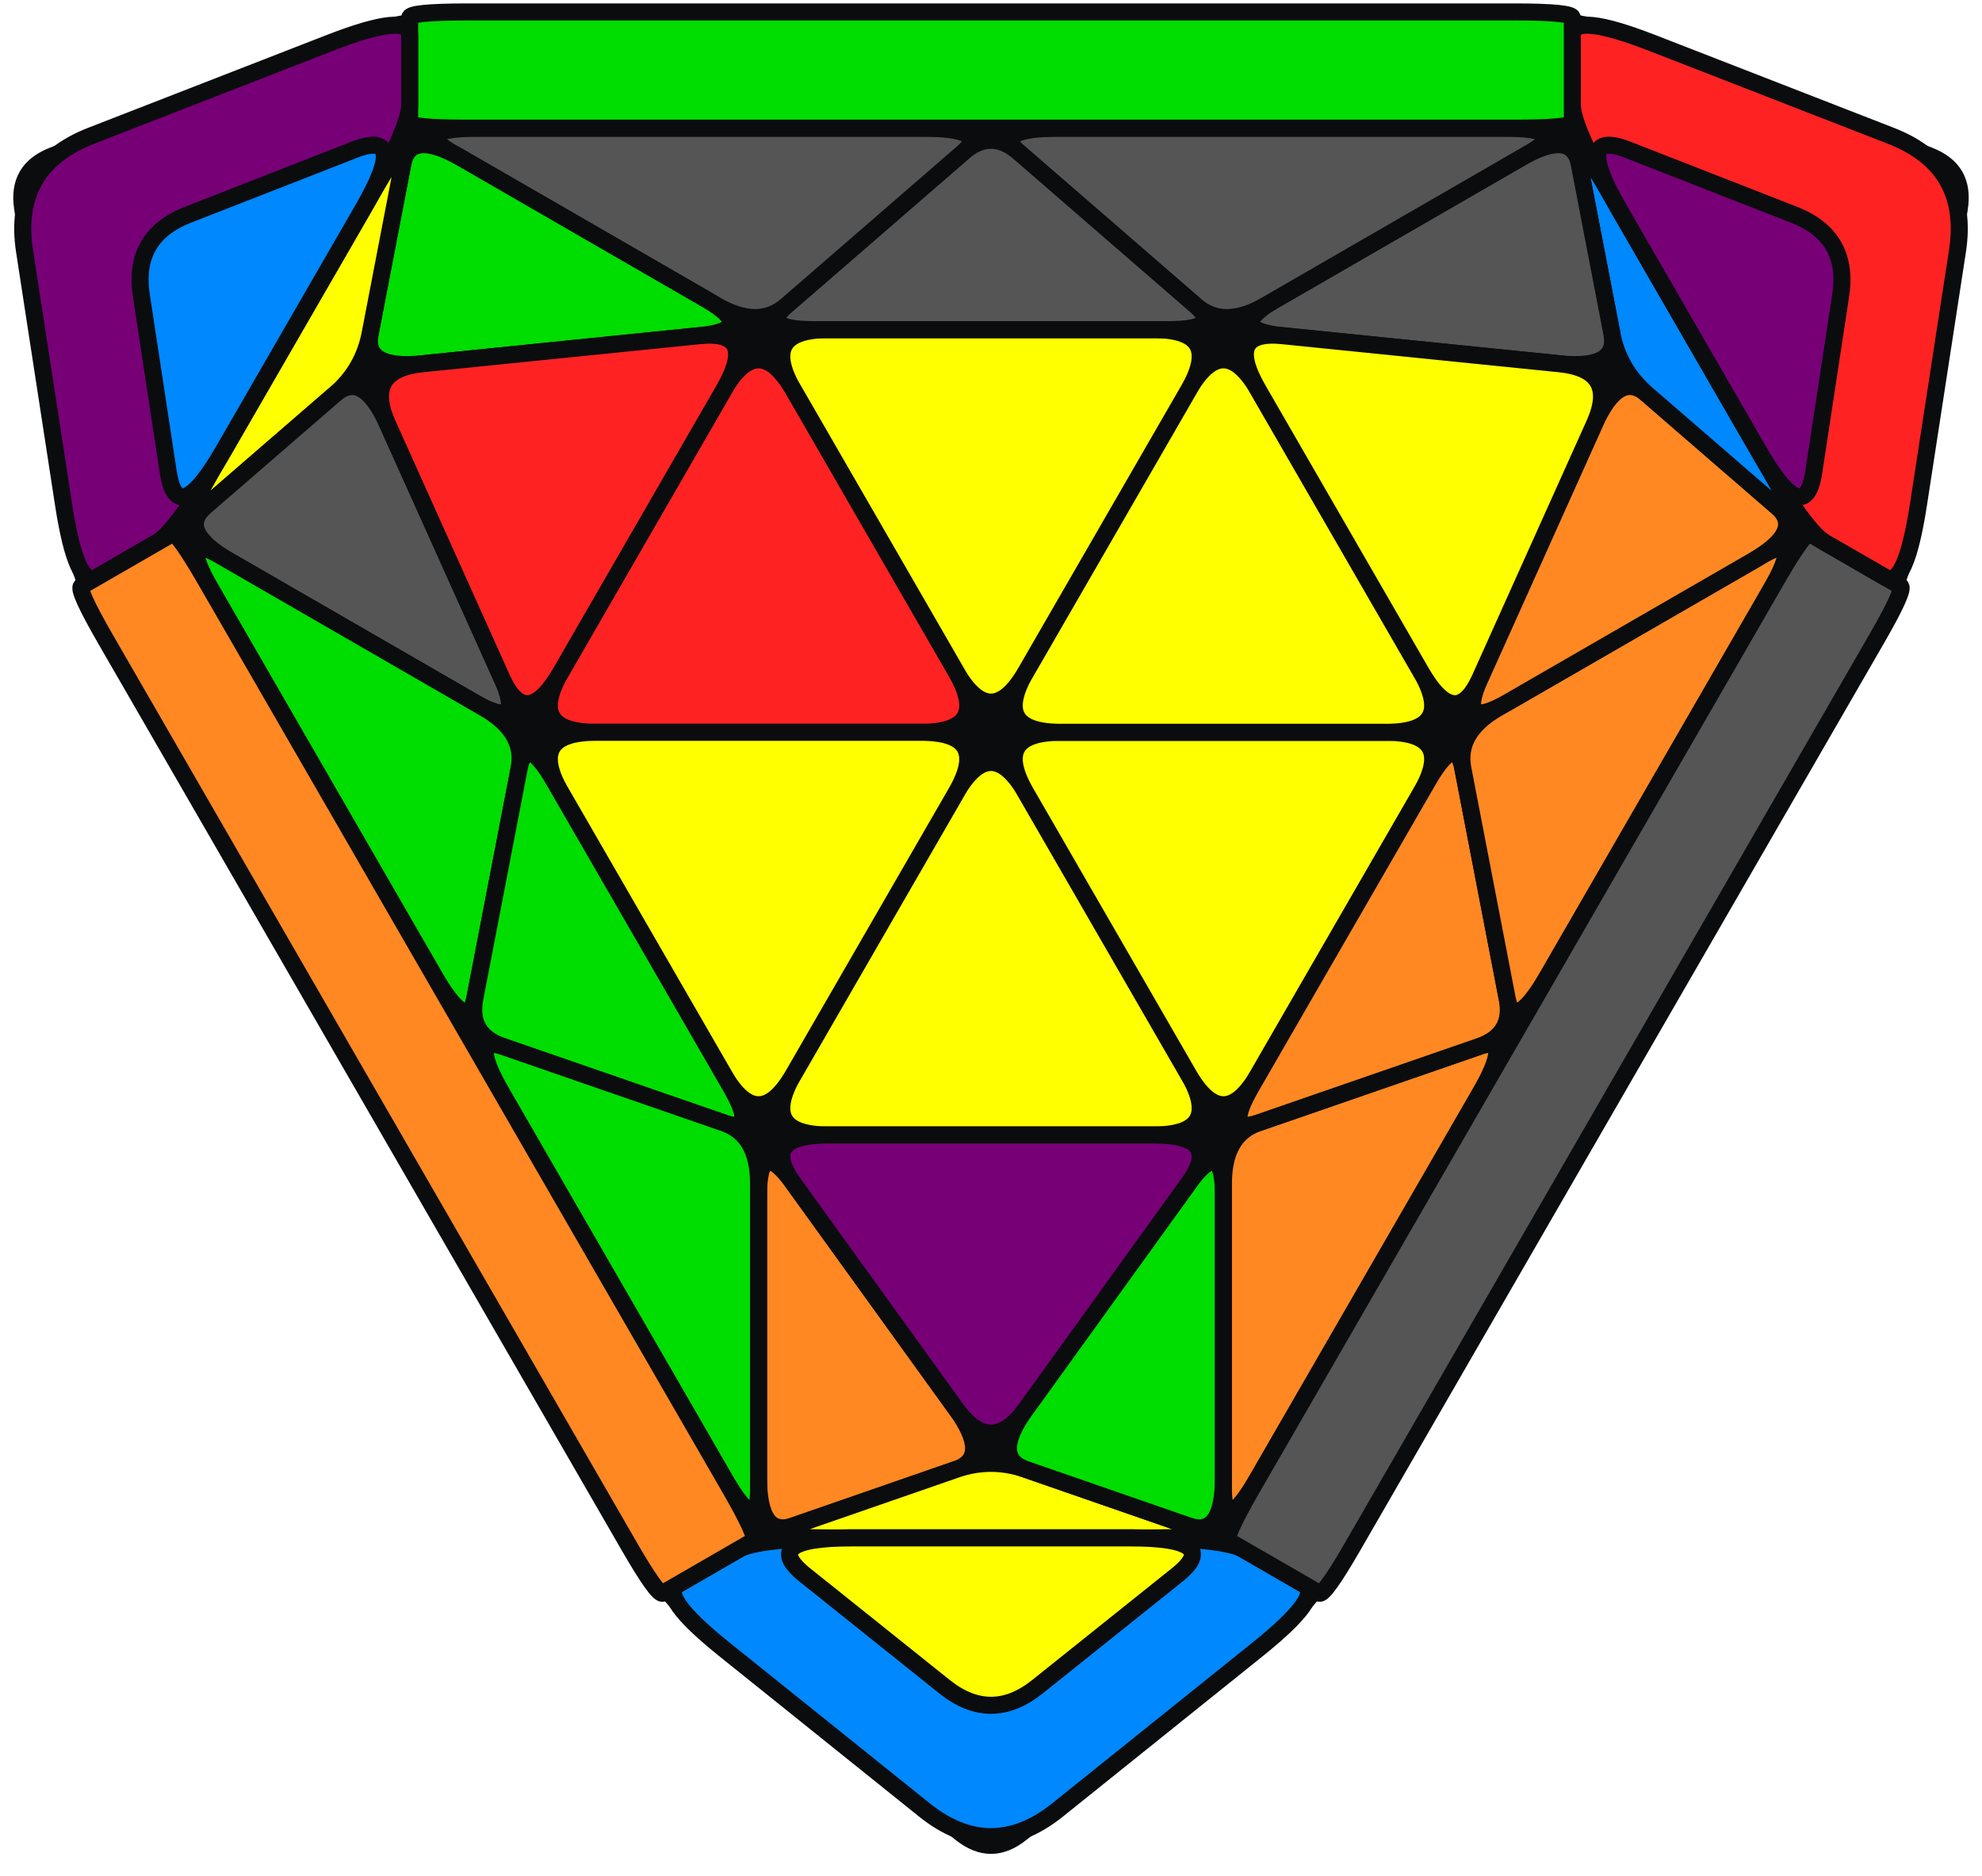
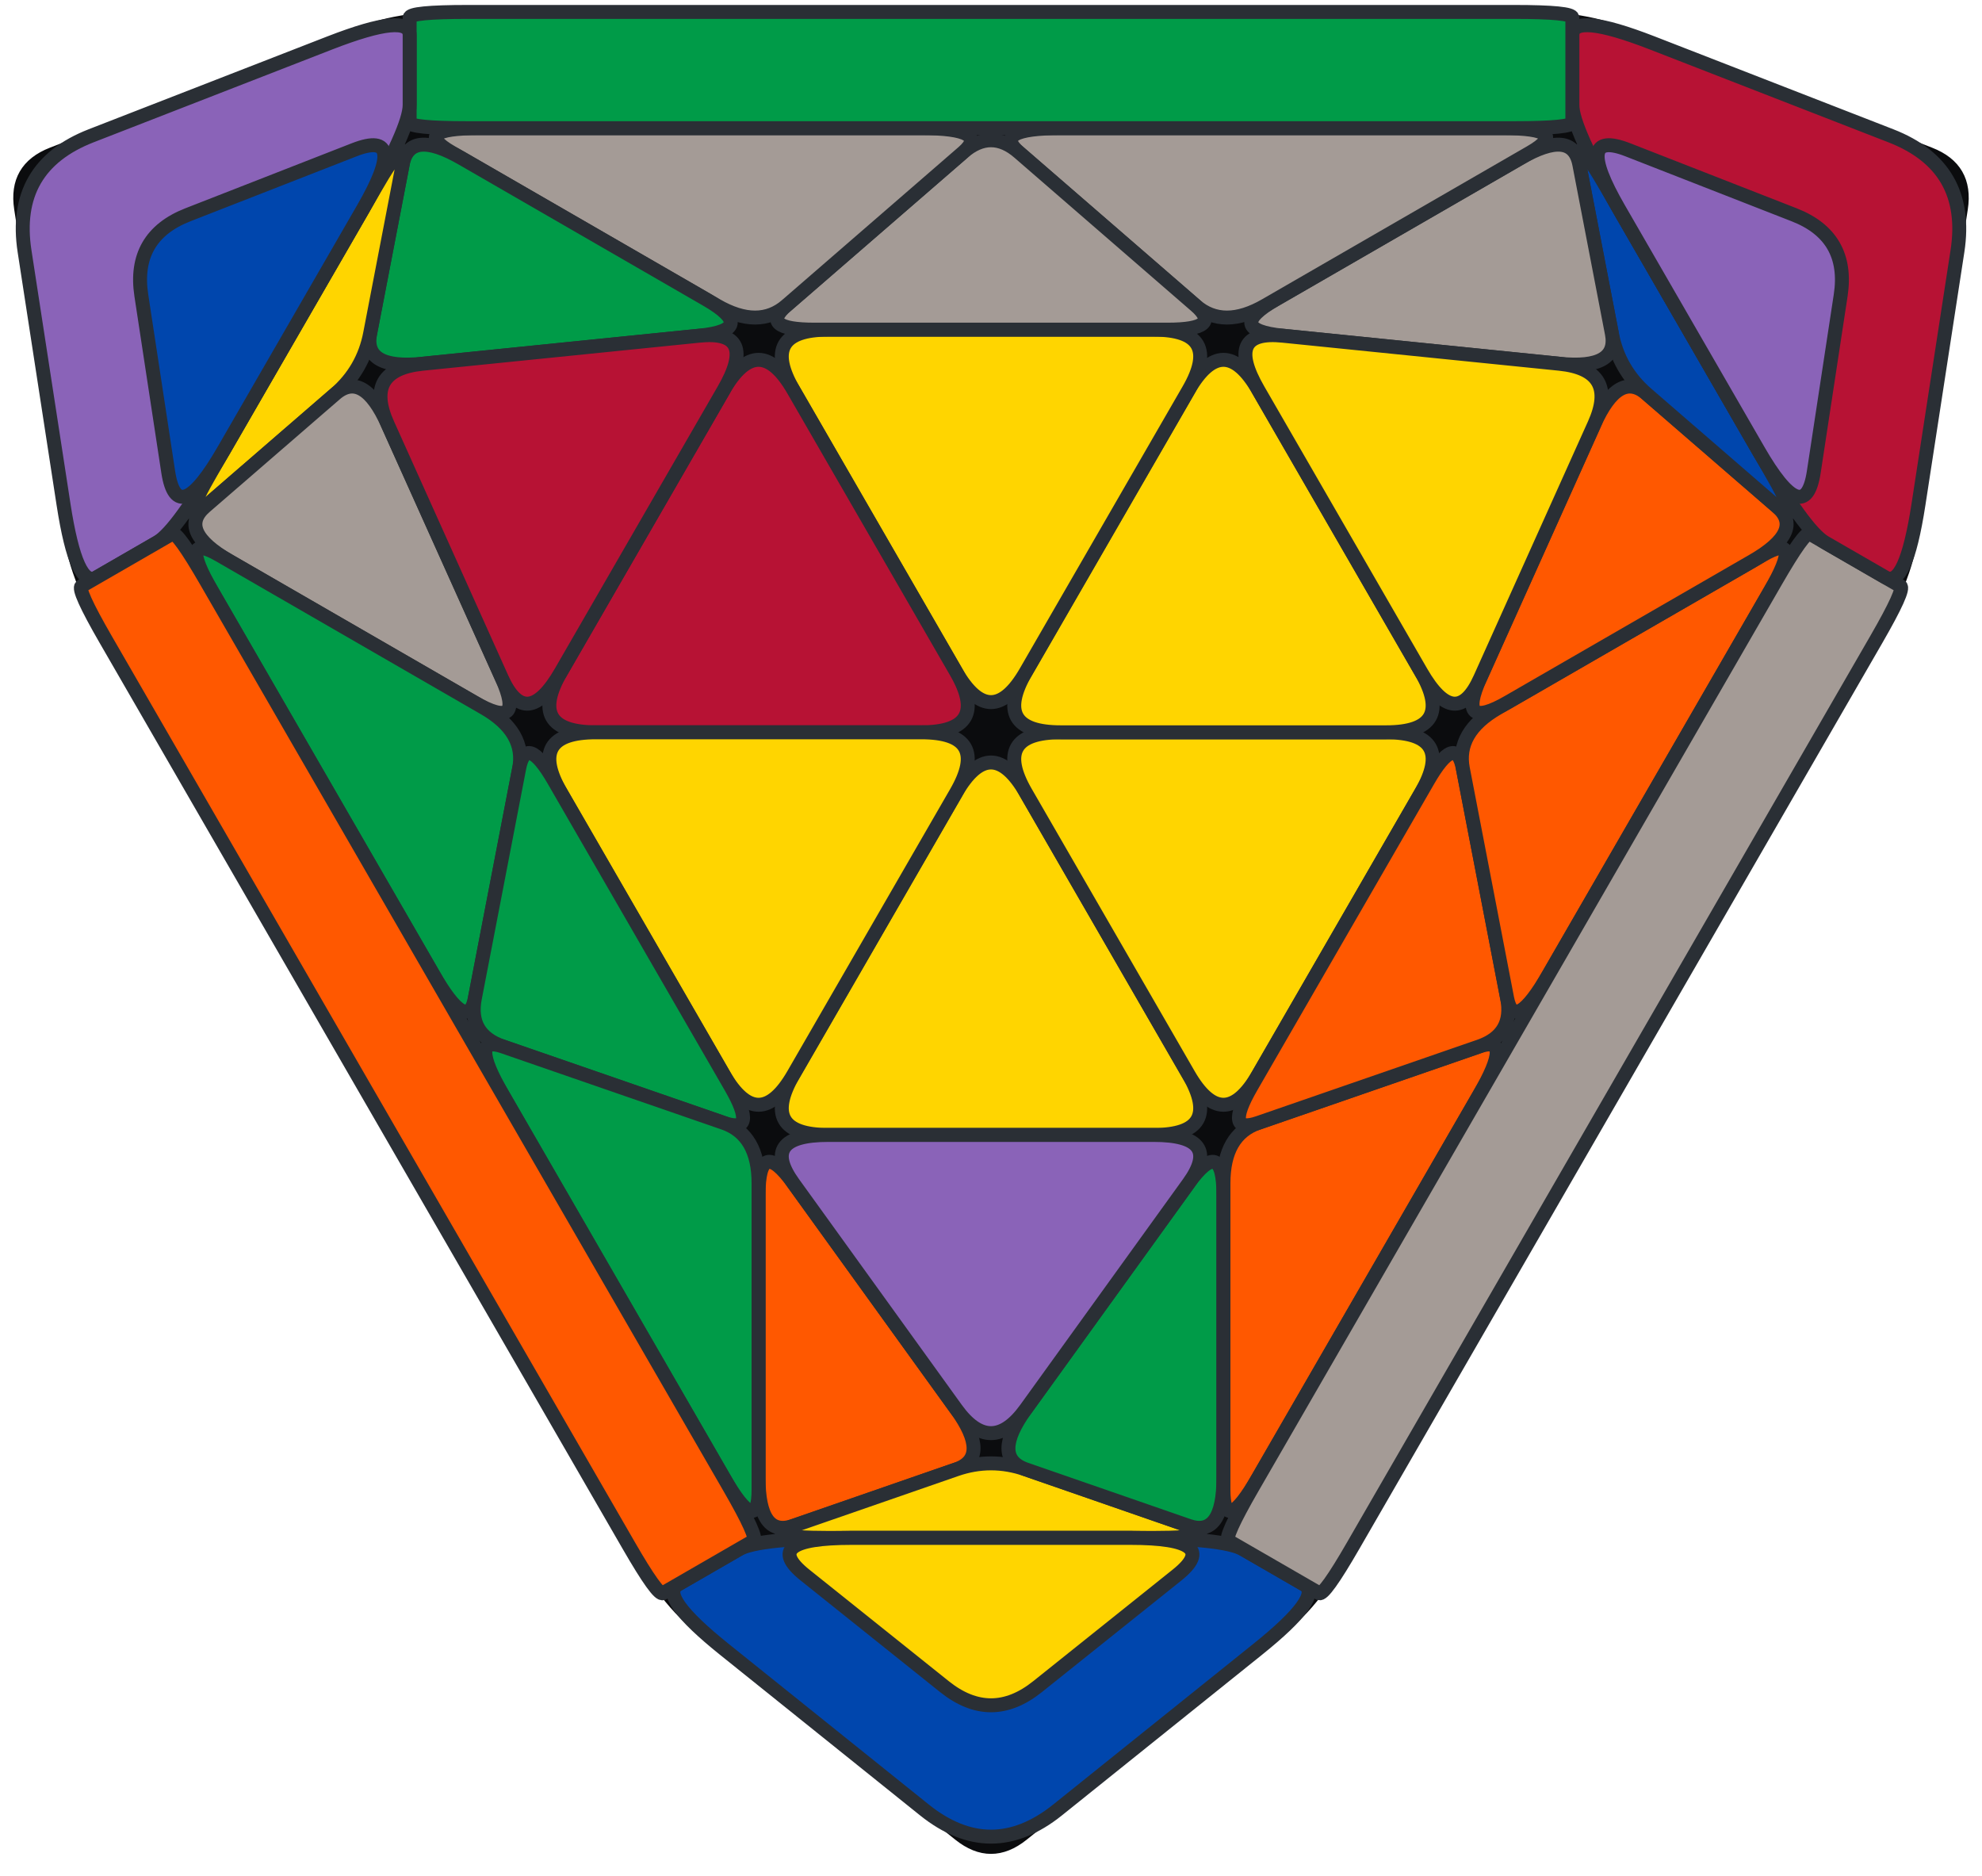
<svg xmlns="http://www.w3.org/2000/svg" viewBox="-12.79 -9.45 25.58 24.2" role="img" aria-label="PF 6 PF case, FTO 2-Look L3T case diagram">
+   <rect x="-10.95" y="24.08" width="27.2" height="NaN" fill="#f5f5f0" rx="2.5" />
  <path d="M-3.869 11.491L-0.430 14.251Q0.000 14.596,0.430 14.251L3.869 11.491 L0.430 14.251L3.869 11.491Q4.299 11.146,5.049 9.847L11.052 -0.550 L5.049 9.847L11.052 -0.550Q11.802 -1.850,11.886 -2.395L12.557 -6.753 L11.886 -2.395L12.557 -6.753Q12.641 -7.298,12.127 -7.498L8.017 -9.096 L12.127 -7.498L8.017 -9.096Q7.503 -9.296,6.003 -9.296L-6.003 -9.296 L6.003 -9.296L-6.003 -9.296Q-7.503 -9.296,-8.017 -9.096L-12.127 -7.498 L-8.017 -9.096L-12.127 -7.498Q-12.641 -7.298,-12.557 -6.753L-11.886 -2.395 L-12.557 -6.753L-11.886 -2.395Q-11.802 -1.850,-11.052 -0.550L-5.049 9.847 L-11.052 -0.550L-5.049 9.847Q-4.299 11.146,-3.869 11.491L-0.430 14.251Z" fill="#0b0c0e" stroke="#0b0c0e" stroke-width="0.1" stroke-linejoin="round" />
-   <path d="M-0.450 0.779L-2.550 4.417Q-3.000 5.196,-2.100 5.196L2.100 5.196 L-2.100 5.196L2.100 5.196Q3.000 5.196,2.550 4.417L0.450 0.779 L2.550 4.417L0.450 0.779Q0.000 0.000,-0.450 0.779L-2.550 4.417Z" fill="#ff0" stroke="#0b0c0e" stroke-width="0.22" stroke-linejoin="round" />
-   <path d="M-3.000 5.976L-3.000 9.616Q-3.000 10.396,-2.550 10.240L-0.450 9.512 L-2.550 10.240L-0.450 9.512Q0.000 9.356,-0.450 8.732L-2.550 5.820 L-0.450 8.732L-2.550 5.820Q-3.000 5.196,-3.000 5.976L-3.000 9.616Z" fill="#f82" stroke="#0b0c0e" stroke-width="0.22" stroke-linejoin="round" />
-   <path d="M-2.100 10.396L2.100 10.396Q3.000 10.396,2.550 10.240L0.450 9.512 L2.550 10.240L0.450 9.512Q0.000 9.356,-0.450 9.512L-2.550 10.240 L-0.450 9.512L-2.550 10.240Q-3.000 10.396,-2.100 10.396L2.100 10.396Z" fill="#ff0" stroke="#0b0c0e" stroke-width="0.22" stroke-linejoin="round" />
-   <path d="M3.000 9.616L3.000 5.976Q3.000 5.196,2.550 5.820L0.450 8.732 L2.550 5.820L0.450 8.732Q0.000 9.356,0.450 9.512L2.550 10.240 L0.450 9.512L2.550 10.240Q3.000 10.396,3.000 9.616L3.000 5.976Z" fill="#0d0" stroke="#0b0c0e" stroke-width="0.22" stroke-linejoin="round" />
-   <path d="M2.100 5.196L-2.100 5.196Q-3.000 5.196,-2.550 5.820L-0.450 8.732 L-2.550 5.820L-0.450 8.732Q0.000 9.356,0.450 8.732L2.550 5.820 L0.450 8.732L2.550 5.820Q3.000 5.196,2.100 5.196L-2.100 5.196Z" fill="#707" stroke="#0b0c0e" stroke-width="0.22" stroke-linejoin="round" />
-   <path d="M0.450 0.779L2.550 4.417Q3.000 5.196,3.450 4.417L5.550 0.779 L3.450 4.417L5.550 0.779Q6.000 0.000,5.100 0.000L0.900 0.000 L5.100 0.000L0.900 0.000Q0.000 0.000,0.450 0.779L2.550 4.417Z" fill="#ff0" stroke="#0b0c0e" stroke-width="0.22" stroke-linejoin="round" />
-   <path d="M3.000 5.820L3.000 9.772Q3.000 10.396,3.450 9.616L6.301 4.678 L3.450 9.616L6.301 4.678Q6.752 3.898,6.301 4.054L3.450 5.040 L6.301 4.054L3.450 5.040Q3.000 5.196,3.000 5.820L3.000 9.772Z" fill="#f82" stroke="#0b0c0e" stroke-width="0.22" stroke-linejoin="round" />
-   <path d="M5.640 0.624L3.360 4.573Q3.000 5.196,3.450 5.040L6.301 4.054 L3.450 5.040L6.301 4.054Q6.752 3.898,6.661 3.430L6.090 0.468 L6.661 3.430L6.090 0.468Q6.000 0.000,5.640 0.624L3.360 4.573Z" fill="#f82" stroke="#0b0c0e" stroke-width="0.22" stroke-linejoin="round" />
-   <path d="M6.090 0.468L6.661 3.430Q6.752 3.898,7.202 3.118L10.053 -1.820 L7.202 3.118L10.053 -1.820Q10.503 -2.600,9.963 -2.288L6.540 -0.312 L9.963 -2.288L6.540 -0.312Q6.000 0.000,6.090 0.468L6.661 3.430Z" fill="#f82" stroke="#0b0c0e" stroke-width="0.22" stroke-linejoin="round" />
-   <path d="M-3.260 10.546L-4.039 10.996Q-4.299 11.146,-3.439 11.836L-0.860 13.906 L-3.439 11.836L-0.860 13.906Q0.000 14.596,0.860 13.906L3.439 11.836 L0.860 13.906L3.439 11.836Q4.299 11.146,4.039 10.996L3.260 10.546 L4.039 10.996L3.260 10.546Q3.000 10.396,1.800 10.396L-1.800 10.396 L1.800 10.396L-1.800 10.396Q-3.000 10.396,-3.260 10.546L-4.039 10.996Z" fill="#08f" stroke="#0b0c0e" stroke-width="0.22" stroke-linejoin="round" />
-   <path d="M-2.400 10.876L-0.600 12.316Q0.000 12.796,0.600 12.316L2.400 10.876 L0.600 12.316L2.400 10.876Q3.000 10.396,1.800 10.396L-1.800 10.396 L1.800 10.396L-1.800 10.396Q-3.000 10.396,-2.400 10.876L-0.600 12.316Z" fill="#ff0" stroke="#0b0c0e" stroke-width="0.22" stroke-linejoin="round" />
-   <path d="M3.065 10.434L4.234 11.109Q4.299 11.146,4.674 10.496L11.427 -1.200 L4.674 10.496L11.427 -1.200Q11.802 -1.850,11.737 -1.887L10.568 -2.562 L11.737 -1.887L10.568 -2.562Q10.503 -2.600,10.128 -1.950L3.375 9.746 L10.128 -1.950L3.375 9.746Q3.000 10.396,3.065 10.434L4.234 11.109Z" fill="#555" stroke="#0b0c0e" stroke-width="0.22" stroke-linejoin="round" />
-   <path d="M0.900 0.000L5.100 0.000Q6.000 0.000,5.550 -0.779L3.450 -4.417 L5.550 -0.779L3.450 -4.417Q3.000 -5.196,2.550 -4.417L0.450 -0.779 L2.550 -4.417L0.450 -0.779Q-0.000 -0.000,0.900 0.000L5.100 0.000Z" fill="#ff0" stroke="#0b0c0e" stroke-width="0.22" stroke-linejoin="round" />
-   <path d="M6.675 -0.390L9.828 -2.210Q10.503 -2.600,10.143 -2.912L8.463 -4.366 L10.143 -2.912L8.463 -4.366Q8.103 -4.678,7.787 -3.976L6.315 -0.702 L7.787 -3.976L6.315 -0.702Q6.000 0.000,6.675 -0.390L9.828 -2.210Z" fill="#f82" stroke="#0b0c0e" stroke-width="0.22" stroke-linejoin="round" />
-   <path d="M10.053 -3.379L7.953 -7.017Q7.503 -7.796,7.593 -7.328L8.013 -5.146 L7.593 -7.328L8.013 -5.146Q8.103 -4.678,8.463 -4.366L10.143 -2.912 L8.463 -4.366L10.143 -2.912Q10.503 -2.600,10.053 -3.379L7.953 -7.017Z" fill="#08f" stroke="#0b0c0e" stroke-width="0.22" stroke-linejoin="round" />
-   <path d="M6.828 -7.406L3.675 -5.586Q3.000 -5.196,3.765 -5.118L7.337 -4.756 L3.765 -5.118L7.337 -4.756Q8.103 -4.678,8.013 -5.146L7.593 -7.328 L8.013 -5.146L7.593 -7.328Q7.503 -7.796,6.828 -7.406L3.675 -5.586Z" fill="#555" stroke="#0b0c0e" stroke-width="0.22" stroke-linejoin="round" />
-   <path d="M3.450 -4.417L5.550 -0.779Q6.000 0.000,6.315 -0.702L7.787 -3.976 L6.315 -0.702L7.787 -3.976Q8.103 -4.678,7.337 -4.756L3.765 -5.118 L7.337 -4.756L3.765 -5.118Q3.000 -5.196,3.450 -4.417L5.550 -0.779Z" fill="#ff0" stroke="#0b0c0e" stroke-width="0.22" stroke-linejoin="round" />
-   <path d="M0.450 -0.779L2.550 -4.417Q3.000 -5.196,2.100 -5.196L-2.100 -5.196 L2.100 -5.196L-2.100 -5.196Q-3.000 -5.196,-2.550 -4.417L-0.450 -0.779 L-2.550 -4.417L-0.450 -0.779Q-0.000 -0.000,0.450 -0.779L2.550 -4.417Z" fill="#ff0" stroke="#0b0c0e" stroke-width="0.22" stroke-linejoin="round" />
-   <path d="M3.540 -5.508L6.963 -7.484Q7.503 -7.796,6.603 -7.796L0.900 -7.796 L6.603 -7.796L0.900 -7.796Q0.000 -7.796,0.360 -7.484L2.640 -5.508 L0.360 -7.484L2.640 -5.508Q3.000 -5.196,3.540 -5.508L6.963 -7.484Z" fill="#555" stroke="#0b0c0e" stroke-width="0.22" stroke-linejoin="round" />
-   <path d="M-2.280 -5.196L2.280 -5.196Q3.000 -5.196,2.640 -5.508L0.360 -7.484 L2.640 -5.508L0.360 -7.484Q0.000 -7.796,-0.360 -7.484L-2.640 -5.508 L-0.360 -7.484L-2.640 -5.508Q-3.000 -5.196,-2.280 -5.196L2.280 -5.196Z" fill="#555" stroke="#0b0c0e" stroke-width="0.22" stroke-linejoin="round" />
-   <path d="M-2.640 -5.508L-0.360 -7.484Q0.000 -7.796,-0.900 -7.796L-6.603 -7.796 L-0.900 -7.796L-6.603 -7.796Q-7.503 -7.796,-6.963 -7.484L-3.540 -5.508 L-6.963 -7.484L-3.540 -5.508Q-3.000 -5.196,-2.640 -5.508L-0.360 -7.484Z" fill="#555" stroke="#0b0c0e" stroke-width="0.22" stroke-linejoin="round" />
-   <path d="M10.763 -2.450L11.543 -2.000Q11.802 -1.850,11.970 -2.940L12.473 -6.208 L11.970 -2.940L12.473 -6.208Q12.641 -7.298,11.613 -7.698L8.531 -8.897 L11.613 -7.698L8.531 -8.897Q7.503 -9.296,7.503 -8.996L7.503 -8.096 L7.503 -8.996L7.503 -8.096Q7.503 -7.796,8.103 -6.757L9.903 -3.639 L8.103 -6.757L9.903 -3.639Q10.503 -2.600,10.763 -2.450L11.543 -2.000Z" fill="#f22" stroke="#0b0c0e" stroke-width="0.22" stroke-linejoin="round" />
-   <path d="M10.619 -3.360L10.966 -5.638Q11.082 -6.398,10.366 -6.678L8.219 -7.517 L10.366 -6.678L8.219 -7.517Q7.503 -7.796,8.103 -6.757L9.903 -3.639 L8.103 -6.757L9.903 -3.639Q10.503 -2.600,10.619 -3.360L10.966 -5.638Z" fill="#707" stroke="#0b0c0e" stroke-width="0.22" stroke-linejoin="round" />
-   <path d="M7.503 -7.871L7.503 -9.221Q7.503 -9.296,6.753 -9.296L-6.753 -9.296 L6.753 -9.296L-6.753 -9.296Q-7.503 -9.296,-7.503 -9.221L-7.503 -7.871 L-7.503 -9.221L-7.503 -7.871Q-7.503 -7.796,-6.753 -7.796L6.753 -7.796 L-6.753 -7.796L6.753 -7.796Q7.503 -7.796,7.503 -7.871L7.503 -9.221Z" fill="#0d0" stroke="#0b0c0e" stroke-width="0.22" stroke-linejoin="round" />
-   <path d="M-0.450 -0.779L-2.550 -4.417Q-3.000 -5.196,-3.450 -4.417L-5.550 -0.779 L-3.450 -4.417L-5.550 -0.779Q-6.000 0.000,-5.100 0.000L-0.900 0.000 L-5.100 0.000L-0.900 0.000Q0.000 0.000,-0.450 -0.779L-2.550 -4.417Z" fill="#f22" stroke="#0b0c0e" stroke-width="0.22" stroke-linejoin="round" />
-   <path d="M-3.675 -5.586L-6.828 -7.406Q-7.503 -7.796,-7.593 -7.328L-8.013 -5.146 L-7.593 -7.328L-8.013 -5.146Q-8.103 -4.678,-7.337 -4.756L-3.765 -5.118 L-7.337 -4.756L-3.765 -5.118Q-3.000 -5.196,-3.675 -5.586L-6.828 -7.406Z" fill="#0d0" stroke="#0b0c0e" stroke-width="0.22" stroke-linejoin="round" />
-   <path d="M-7.953 -7.017L-10.053 -3.379Q-10.503 -2.600,-10.143 -2.912L-8.463 -4.366 L-10.143 -2.912L-8.463 -4.366Q-8.103 -4.678,-8.013 -5.146L-7.593 -7.328 L-8.013 -5.146L-7.593 -7.328Q-7.503 -7.796,-7.953 -7.017L-10.053 -3.379Z" fill="#ff0" stroke="#0b0c0e" stroke-width="0.22" stroke-linejoin="round" />
-   <path d="M-9.828 -2.210L-6.675 -0.390Q-6.000 0.000,-6.315 -0.702L-7.787 -3.976 L-6.315 -0.702L-7.787 -3.976Q-8.103 -4.678,-8.463 -4.366L-10.143 -2.912 L-8.463 -4.366L-10.143 -2.912Q-10.503 -2.600,-9.828 -2.210L-6.675 -0.390Z" fill="#555" stroke="#0b0c0e" stroke-width="0.22" stroke-linejoin="round" />
-   <path d="M-5.550 -0.779L-3.450 -4.417Q-3.000 -5.196,-3.765 -5.118L-7.337 -4.756 L-3.765 -5.118L-7.337 -4.756Q-8.103 -4.678,-7.787 -3.976L-6.315 -0.702 L-7.787 -3.976L-6.315 -0.702Q-6.000 0.000,-5.550 -0.779L-3.450 -4.417Z" fill="#f22" stroke="#0b0c0e" stroke-width="0.22" stroke-linejoin="round" />
-   <path d="M-0.900 0.000L-5.100 0.000Q-6.000 0.000,-5.550 0.779L-3.450 4.417 L-5.550 0.779L-3.450 4.417Q-3.000 5.196,-2.550 4.417L-0.450 0.779 L-2.550 4.417L-0.450 0.779Q0.000 0.000,-0.900 0.000L-5.100 0.000Z" fill="#ff0" stroke="#0b0c0e" stroke-width="0.22" stroke-linejoin="round" />
-   <path d="M-6.540 -0.312L-9.963 -2.288Q-10.503 -2.600,-10.053 -1.820L-7.202 3.118 L-10.053 -1.820L-7.202 3.118Q-6.752 3.898,-6.661 3.430L-6.090 0.468 L-6.661 3.430L-6.090 0.468Q-6.000 0.000,-6.540 -0.312L-9.963 -2.288Z" fill="#0d0" stroke="#0b0c0e" stroke-width="0.22" stroke-linejoin="round" />
-   <path d="M-3.360 4.573L-5.640 0.624Q-6.000 0.000,-6.090 0.468L-6.661 3.430 L-6.090 0.468L-6.661 3.430Q-6.752 3.898,-6.301 4.054L-3.450 5.040 L-6.301 4.054L-3.450 5.040Q-3.000 5.196,-3.360 4.573L-5.640 0.624Z" fill="#0d0" stroke="#0b0c0e" stroke-width="0.22" stroke-linejoin="round" />
-   <path d="M-3.450 5.040L-6.301 4.054Q-6.752 3.898,-6.301 4.678L-3.450 9.616 L-6.301 4.678L-3.450 9.616Q-3.000 10.396,-3.000 9.772L-3.000 5.820 L-3.000 9.772L-3.000 5.820Q-3.000 5.196,-3.450 5.040L-6.301 4.054Z" fill="#0d0" stroke="#0b0c0e" stroke-width="0.22" stroke-linejoin="round" />
-   <path d="M-7.503 -8.096L-7.503 -8.996Q-7.503 -9.296,-8.531 -8.897L-11.613 -7.698 L-8.531 -8.897L-11.613 -7.698Q-12.641 -7.298,-12.473 -6.208L-11.970 -2.940 L-12.473 -6.208L-11.970 -2.940Q-11.802 -1.850,-11.543 -2.000L-10.763 -2.450 L-11.543 -2.000L-10.763 -2.450Q-10.503 -2.600,-9.903 -3.639L-8.103 -6.757 L-9.903 -3.639L-8.103 -6.757Q-7.503 -7.796,-7.503 -8.096L-7.503 -8.996Z" fill="#707" stroke="#0b0c0e" stroke-width="0.22" stroke-linejoin="round" />
-   <path d="M-8.219 -7.517L-10.366 -6.678Q-11.082 -6.398,-10.966 -5.638L-10.619 -3.360 L-10.966 -5.638L-10.619 -3.360Q-10.503 -2.600,-9.903 -3.639L-8.103 -6.757 L-9.903 -3.639L-8.103 -6.757Q-7.503 -7.796,-8.219 -7.517L-10.366 -6.678Z" fill="#08f" stroke="#0b0c0e" stroke-width="0.22" stroke-linejoin="round" />
-   <path d="M-10.568 -2.562L-11.737 -1.887Q-11.802 -1.850,-11.427 -1.200L-4.674 10.496 L-11.427 -1.200L-4.674 10.496Q-4.299 11.146,-4.234 11.109L-3.065 10.434 L-4.234 11.109L-3.065 10.434Q-3.000 10.396,-3.375 9.746L-10.128 -1.950 L-3.375 9.746L-10.128 -1.950Q-10.503 -2.600,-10.568 -2.562L-11.737 -1.887Z" fill="#f82" stroke="#0b0c0e" stroke-width="0.22" stroke-linejoin="round" />
+   <path d="M-0.450 0.779L-2.550 4.417Q-3.000 5.196,-2.100 5.196L2.100 5.196 L-2.100 5.196L2.100 5.196Q3.000 5.196,2.550 4.417L0.450 0.779 L2.550 4.417L0.450 0.779Q0.000 0.000,-0.450 0.779L-2.550 4.417Z" fill="#ffd500" stroke="#2a2f35" stroke-width="0.18" stroke-linejoin="round" />
+   <path d="M-3.000 5.976L-3.000 9.616Q-3.000 10.396,-2.550 10.240L-0.450 9.512 L-2.550 10.240L-0.450 9.512Q0.000 9.356,-0.450 8.732L-2.550 5.820 L-0.450 8.732L-2.550 5.820Q-3.000 5.196,-3.000 5.976L-3.000 9.616Z" fill="#ff5800" stroke="#2a2f35" stroke-width="0.18" stroke-linejoin="round" />
+   <path d="M-2.100 10.396L2.100 10.396Q3.000 10.396,2.550 10.240L0.450 9.512 L2.550 10.240L0.450 9.512Q0.000 9.356,-0.450 9.512L-2.550 10.240 L-0.450 9.512L-2.550 10.240Q-3.000 10.396,-2.100 10.396L2.100 10.396Z" fill="#ffd500" stroke="#2a2f35" stroke-width="0.18" stroke-linejoin="round" />
+   <path d="M3.000 9.616L3.000 5.976Q3.000 5.196,2.550 5.820L0.450 8.732 L2.550 5.820L0.450 8.732Q0.000 9.356,0.450 9.512L2.550 10.240 L0.450 9.512L2.550 10.240Q3.000 10.396,3.000 9.616L3.000 5.976Z" fill="#009b48" stroke="#2a2f35" stroke-width="0.18" stroke-linejoin="round" />
+   <path d="M2.100 5.196L-2.100 5.196Q-3.000 5.196,-2.550 5.820L-0.450 8.732 L-2.550 5.820L-0.450 8.732Q0.000 9.356,0.450 8.732L2.550 5.820 L0.450 8.732L2.550 5.820Q3.000 5.196,2.100 5.196L-2.100 5.196Z" fill="#8a63b8" stroke="#2a2f35" stroke-width="0.18" stroke-linejoin="round" />
+   <path d="M0.450 0.779L2.550 4.417Q3.000 5.196,3.450 4.417L5.550 0.779 L3.450 4.417L5.550 0.779Q6.000 0.000,5.100 0.000L0.900 0.000 L5.100 0.000L0.900 0.000Q0.000 0.000,0.450 0.779L2.550 4.417Z" fill="#ffd500" stroke="#2a2f35" stroke-width="0.18" stroke-linejoin="round" />
+   <path d="M3.000 5.820L3.000 9.772Q3.000 10.396,3.450 9.616L6.301 4.678 L3.450 9.616L6.301 4.678Q6.752 3.898,6.301 4.054L3.450 5.040 L6.301 4.054L3.450 5.040Q3.000 5.196,3.000 5.820L3.000 9.772Z" fill="#ff5800" stroke="#2a2f35" stroke-width="0.18" stroke-linejoin="round" />
+   <path d="M5.640 0.624L3.360 4.573Q3.000 5.196,3.450 5.040L6.301 4.054 L3.450 5.040L6.301 4.054Q6.752 3.898,6.661 3.430L6.090 0.468 L6.661 3.430L6.090 0.468Q6.000 0.000,5.640 0.624L3.360 4.573Z" fill="#ff5800" stroke="#2a2f35" stroke-width="0.18" stroke-linejoin="round" />
+   <path d="M6.090 0.468L6.661 3.430Q6.752 3.898,7.202 3.118L10.053 -1.820 L7.202 3.118L10.053 -1.820Q10.503 -2.600,9.963 -2.288L6.540 -0.312 L9.963 -2.288L6.540 -0.312Q6.000 0.000,6.090 0.468L6.661 3.430Z" fill="#ff5800" stroke="#2a2f35" stroke-width="0.18" stroke-linejoin="round" />
+   <path d="M-3.260 10.546L-4.039 10.996Q-4.299 11.146,-3.439 11.836L-0.860 13.906 L-3.439 11.836L-0.860 13.906Q0.000 14.596,0.860 13.906L3.439 11.836 L0.860 13.906L3.439 11.836Q4.299 11.146,4.039 10.996L3.260 10.546 L4.039 10.996L3.260 10.546Q3.000 10.396,1.800 10.396L-1.800 10.396 L1.800 10.396L-1.800 10.396Q-3.000 10.396,-3.260 10.546L-4.039 10.996Z" fill="#0046ad" stroke="#2a2f35" stroke-width="0.18" stroke-linejoin="round" />
+   <path d="M-2.400 10.876L-0.600 12.316Q0.000 12.796,0.600 12.316L2.400 10.876 L0.600 12.316L2.400 10.876Q3.000 10.396,1.800 10.396L-1.800 10.396 L1.800 10.396L-1.800 10.396Q-3.000 10.396,-2.400 10.876L-0.600 12.316Z" fill="#ffd500" stroke="#2a2f35" stroke-width="0.18" stroke-linejoin="round" />
+   <path d="M3.065 10.434L4.234 11.109Q4.299 11.146,4.674 10.496L11.427 -1.200 L4.674 10.496L11.427 -1.200Q11.802 -1.850,11.737 -1.887L10.568 -2.562 L11.737 -1.887L10.568 -2.562Q10.503 -2.600,10.128 -1.950L3.375 9.746 L10.128 -1.950L3.375 9.746Q3.000 10.396,3.065 10.434L4.234 11.109Z" fill="#a49b96" stroke="#2a2f35" stroke-width="0.18" stroke-linejoin="round" />
+   <path d="M0.900 0.000L5.100 0.000Q6.000 0.000,5.550 -0.779L3.450 -4.417 L5.550 -0.779L3.450 -4.417Q3.000 -5.196,2.550 -4.417L0.450 -0.779 L2.550 -4.417L0.450 -0.779Q-0.000 -0.000,0.900 0.000L5.100 0.000Z" fill="#ffd500" stroke="#2a2f35" stroke-width="0.18" stroke-linejoin="round" />
+   <path d="M6.675 -0.390L9.828 -2.210Q10.503 -2.600,10.143 -2.912L8.463 -4.366 L10.143 -2.912L8.463 -4.366Q8.103 -4.678,7.787 -3.976L6.315 -0.702 L7.787 -3.976L6.315 -0.702Q6.000 0.000,6.675 -0.390L9.828 -2.210Z" fill="#ff5800" stroke="#2a2f35" stroke-width="0.18" stroke-linejoin="round" />
+   <path d="M10.053 -3.379L7.953 -7.017Q7.503 -7.796,7.593 -7.328L8.013 -5.146 L7.593 -7.328L8.013 -5.146Q8.103 -4.678,8.463 -4.366L10.143 -2.912 L8.463 -4.366L10.143 -2.912Q10.503 -2.600,10.053 -3.379L7.953 -7.017Z" fill="#0046ad" stroke="#2a2f35" stroke-width="0.18" stroke-linejoin="round" />
+   <path d="M6.828 -7.406L3.675 -5.586Q3.000 -5.196,3.765 -5.118L7.337 -4.756 L3.765 -5.118L7.337 -4.756Q8.103 -4.678,8.013 -5.146L7.593 -7.328 L8.013 -5.146L7.593 -7.328Q7.503 -7.796,6.828 -7.406L3.675 -5.586Z" fill="#a49b96" stroke="#2a2f35" stroke-width="0.18" stroke-linejoin="round" />
+   <path d="M3.450 -4.417L5.550 -0.779Q6.000 0.000,6.315 -0.702L7.787 -3.976 L6.315 -0.702L7.787 -3.976Q8.103 -4.678,7.337 -4.756L3.765 -5.118 L7.337 -4.756L3.765 -5.118Q3.000 -5.196,3.450 -4.417L5.550 -0.779Z" fill="#ffd500" stroke="#2a2f35" stroke-width="0.18" stroke-linejoin="round" />
+   <path d="M0.450 -0.779L2.550 -4.417Q3.000 -5.196,2.100 -5.196L-2.100 -5.196 L2.100 -5.196L-2.100 -5.196Q-3.000 -5.196,-2.550 -4.417L-0.450 -0.779 L-2.550 -4.417L-0.450 -0.779Q-0.000 -0.000,0.450 -0.779L2.550 -4.417Z" fill="#ffd500" stroke="#2a2f35" stroke-width="0.18" stroke-linejoin="round" />
+   <path d="M3.540 -5.508L6.963 -7.484Q7.503 -7.796,6.603 -7.796L0.900 -7.796 L6.603 -7.796L0.900 -7.796Q0.000 -7.796,0.360 -7.484L2.640 -5.508 L0.360 -7.484L2.640 -5.508Q3.000 -5.196,3.540 -5.508L6.963 -7.484Z" fill="#a49b96" stroke="#2a2f35" stroke-width="0.18" stroke-linejoin="round" />
+   <path d="M-2.280 -5.196L2.280 -5.196Q3.000 -5.196,2.640 -5.508L0.360 -7.484 L2.640 -5.508L0.360 -7.484Q0.000 -7.796,-0.360 -7.484L-2.640 -5.508 L-0.360 -7.484L-2.640 -5.508Q-3.000 -5.196,-2.280 -5.196L2.280 -5.196Z" fill="#a49b96" stroke="#2a2f35" stroke-width="0.18" stroke-linejoin="round" />
+   <path d="M-2.640 -5.508L-0.360 -7.484Q0.000 -7.796,-0.900 -7.796L-6.603 -7.796 L-0.900 -7.796L-6.603 -7.796Q-7.503 -7.796,-6.963 -7.484L-3.540 -5.508 L-6.963 -7.484L-3.540 -5.508Q-3.000 -5.196,-2.640 -5.508L-0.360 -7.484Z" fill="#a49b96" stroke="#2a2f35" stroke-width="0.18" stroke-linejoin="round" />
+   <path d="M10.763 -2.450L11.543 -2.000Q11.802 -1.850,11.970 -2.940L12.473 -6.208 L11.970 -2.940L12.473 -6.208Q12.641 -7.298,11.613 -7.698L8.531 -8.897 L11.613 -7.698L8.531 -8.897Q7.503 -9.296,7.503 -8.996L7.503 -8.096 L7.503 -8.996L7.503 -8.096Q7.503 -7.796,8.103 -6.757L9.903 -3.639 L8.103 -6.757L9.903 -3.639Q10.503 -2.600,10.763 -2.450L11.543 -2.000Z" fill="#b71234" stroke="#2a2f35" stroke-width="0.18" stroke-linejoin="round" />
+   <path d="M10.619 -3.360L10.966 -5.638Q11.082 -6.398,10.366 -6.678L8.219 -7.517 L10.366 -6.678L8.219 -7.517Q7.503 -7.796,8.103 -6.757L9.903 -3.639 L8.103 -6.757L9.903 -3.639Q10.503 -2.600,10.619 -3.360L10.966 -5.638Z" fill="#8a63b8" stroke="#2a2f35" stroke-width="0.18" stroke-linejoin="round" />
+   <path d="M7.503 -7.871L7.503 -9.221Q7.503 -9.296,6.753 -9.296L-6.753 -9.296 L6.753 -9.296L-6.753 -9.296Q-7.503 -9.296,-7.503 -9.221L-7.503 -7.871 L-7.503 -9.221L-7.503 -7.871Q-7.503 -7.796,-6.753 -7.796L6.753 -7.796 L-6.753 -7.796L6.753 -7.796Q7.503 -7.796,7.503 -7.871L7.503 -9.221Z" fill="#009b48" stroke="#2a2f35" stroke-width="0.18" stroke-linejoin="round" />
+   <path d="M-0.450 -0.779L-2.550 -4.417Q-3.000 -5.196,-3.450 -4.417L-5.550 -0.779 L-3.450 -4.417L-5.550 -0.779Q-6.000 0.000,-5.100 0.000L-0.900 0.000 L-5.100 0.000L-0.900 0.000Q0.000 0.000,-0.450 -0.779L-2.550 -4.417Z" fill="#b71234" stroke="#2a2f35" stroke-width="0.18" stroke-linejoin="round" />
+   <path d="M-3.675 -5.586L-6.828 -7.406Q-7.503 -7.796,-7.593 -7.328L-8.013 -5.146 L-7.593 -7.328L-8.013 -5.146Q-8.103 -4.678,-7.337 -4.756L-3.765 -5.118 L-7.337 -4.756L-3.765 -5.118Q-3.000 -5.196,-3.675 -5.586L-6.828 -7.406Z" fill="#009b48" stroke="#2a2f35" stroke-width="0.18" stroke-linejoin="round" />
+   <path d="M-7.953 -7.017L-10.053 -3.379Q-10.503 -2.600,-10.143 -2.912L-8.463 -4.366 L-10.143 -2.912L-8.463 -4.366Q-8.103 -4.678,-8.013 -5.146L-7.593 -7.328 L-8.013 -5.146L-7.593 -7.328Q-7.503 -7.796,-7.953 -7.017L-10.053 -3.379Z" fill="#ffd500" stroke="#2a2f35" stroke-width="0.18" stroke-linejoin="round" />
+   <path d="M-9.828 -2.210L-6.675 -0.390Q-6.000 0.000,-6.315 -0.702L-7.787 -3.976 L-6.315 -0.702L-7.787 -3.976Q-8.103 -4.678,-8.463 -4.366L-10.143 -2.912 L-8.463 -4.366L-10.143 -2.912Q-10.503 -2.600,-9.828 -2.210L-6.675 -0.390Z" fill="#a49b96" stroke="#2a2f35" stroke-width="0.18" stroke-linejoin="round" />
+   <path d="M-5.550 -0.779L-3.450 -4.417Q-3.000 -5.196,-3.765 -5.118L-7.337 -4.756 L-3.765 -5.118L-7.337 -4.756Q-8.103 -4.678,-7.787 -3.976L-6.315 -0.702 L-7.787 -3.976L-6.315 -0.702Q-6.000 0.000,-5.550 -0.779L-3.450 -4.417Z" fill="#b71234" stroke="#2a2f35" stroke-width="0.18" stroke-linejoin="round" />
+   <path d="M-0.900 0.000L-5.100 0.000Q-6.000 0.000,-5.550 0.779L-3.450 4.417 L-5.550 0.779L-3.450 4.417Q-3.000 5.196,-2.550 4.417L-0.450 0.779 L-2.550 4.417L-0.450 0.779Q0.000 0.000,-0.900 0.000L-5.100 0.000Z" fill="#ffd500" stroke="#2a2f35" stroke-width="0.18" stroke-linejoin="round" />
+   <path d="M-6.540 -0.312L-9.963 -2.288Q-10.503 -2.600,-10.053 -1.820L-7.202 3.118 L-10.053 -1.820L-7.202 3.118Q-6.752 3.898,-6.661 3.430L-6.090 0.468 L-6.661 3.430L-6.090 0.468Q-6.000 0.000,-6.540 -0.312L-9.963 -2.288Z" fill="#009b48" stroke="#2a2f35" stroke-width="0.18" stroke-linejoin="round" />
+   <path d="M-3.360 4.573L-5.640 0.624Q-6.000 0.000,-6.090 0.468L-6.661 3.430 L-6.090 0.468L-6.661 3.430Q-6.752 3.898,-6.301 4.054L-3.450 5.040 L-6.301 4.054L-3.450 5.040Q-3.000 5.196,-3.360 4.573L-5.640 0.624Z" fill="#009b48" stroke="#2a2f35" stroke-width="0.18" stroke-linejoin="round" />
+   <path d="M-3.450 5.040L-6.301 4.054Q-6.752 3.898,-6.301 4.678L-3.450 9.616 L-6.301 4.678L-3.450 9.616Q-3.000 10.396,-3.000 9.772L-3.000 5.820 L-3.000 9.772L-3.000 5.820Q-3.000 5.196,-3.450 5.040L-6.301 4.054Z" fill="#009b48" stroke="#2a2f35" stroke-width="0.18" stroke-linejoin="round" />
+   <path d="M-7.503 -8.096L-7.503 -8.996Q-7.503 -9.296,-8.531 -8.897L-11.613 -7.698 L-8.531 -8.897L-11.613 -7.698Q-12.641 -7.298,-12.473 -6.208L-11.970 -2.940 L-12.473 -6.208L-11.970 -2.940Q-11.802 -1.850,-11.543 -2.000L-10.763 -2.450 L-11.543 -2.000L-10.763 -2.450Q-10.503 -2.600,-9.903 -3.639L-8.103 -6.757 L-9.903 -3.639L-8.103 -6.757Q-7.503 -7.796,-7.503 -8.096L-7.503 -8.996Z" fill="#8a63b8" stroke="#2a2f35" stroke-width="0.18" stroke-linejoin="round" />
+   <path d="M-8.219 -7.517L-10.366 -6.678Q-11.082 -6.398,-10.966 -5.638L-10.619 -3.360 L-10.966 -5.638L-10.619 -3.360Q-10.503 -2.600,-9.903 -3.639L-8.103 -6.757 L-9.903 -3.639L-8.103 -6.757Q-7.503 -7.796,-8.219 -7.517L-10.366 -6.678Z" fill="#0046ad" stroke="#2a2f35" stroke-width="0.18" stroke-linejoin="round" />
+   <path d="M-10.568 -2.562L-11.737 -1.887Q-11.802 -1.850,-11.427 -1.200L-4.674 10.496 L-11.427 -1.200L-4.674 10.496Q-4.299 11.146,-4.234 11.109L-3.065 10.434 L-4.234 11.109L-3.065 10.434Q-3.000 10.396,-3.375 9.746L-10.128 -1.950 L-3.375 9.746L-10.128 -1.950Q-10.503 -2.600,-10.568 -2.562L-11.737 -1.887Z" fill="#ff5800" stroke="#2a2f35" stroke-width="0.18" stroke-linejoin="round" />
</svg>
